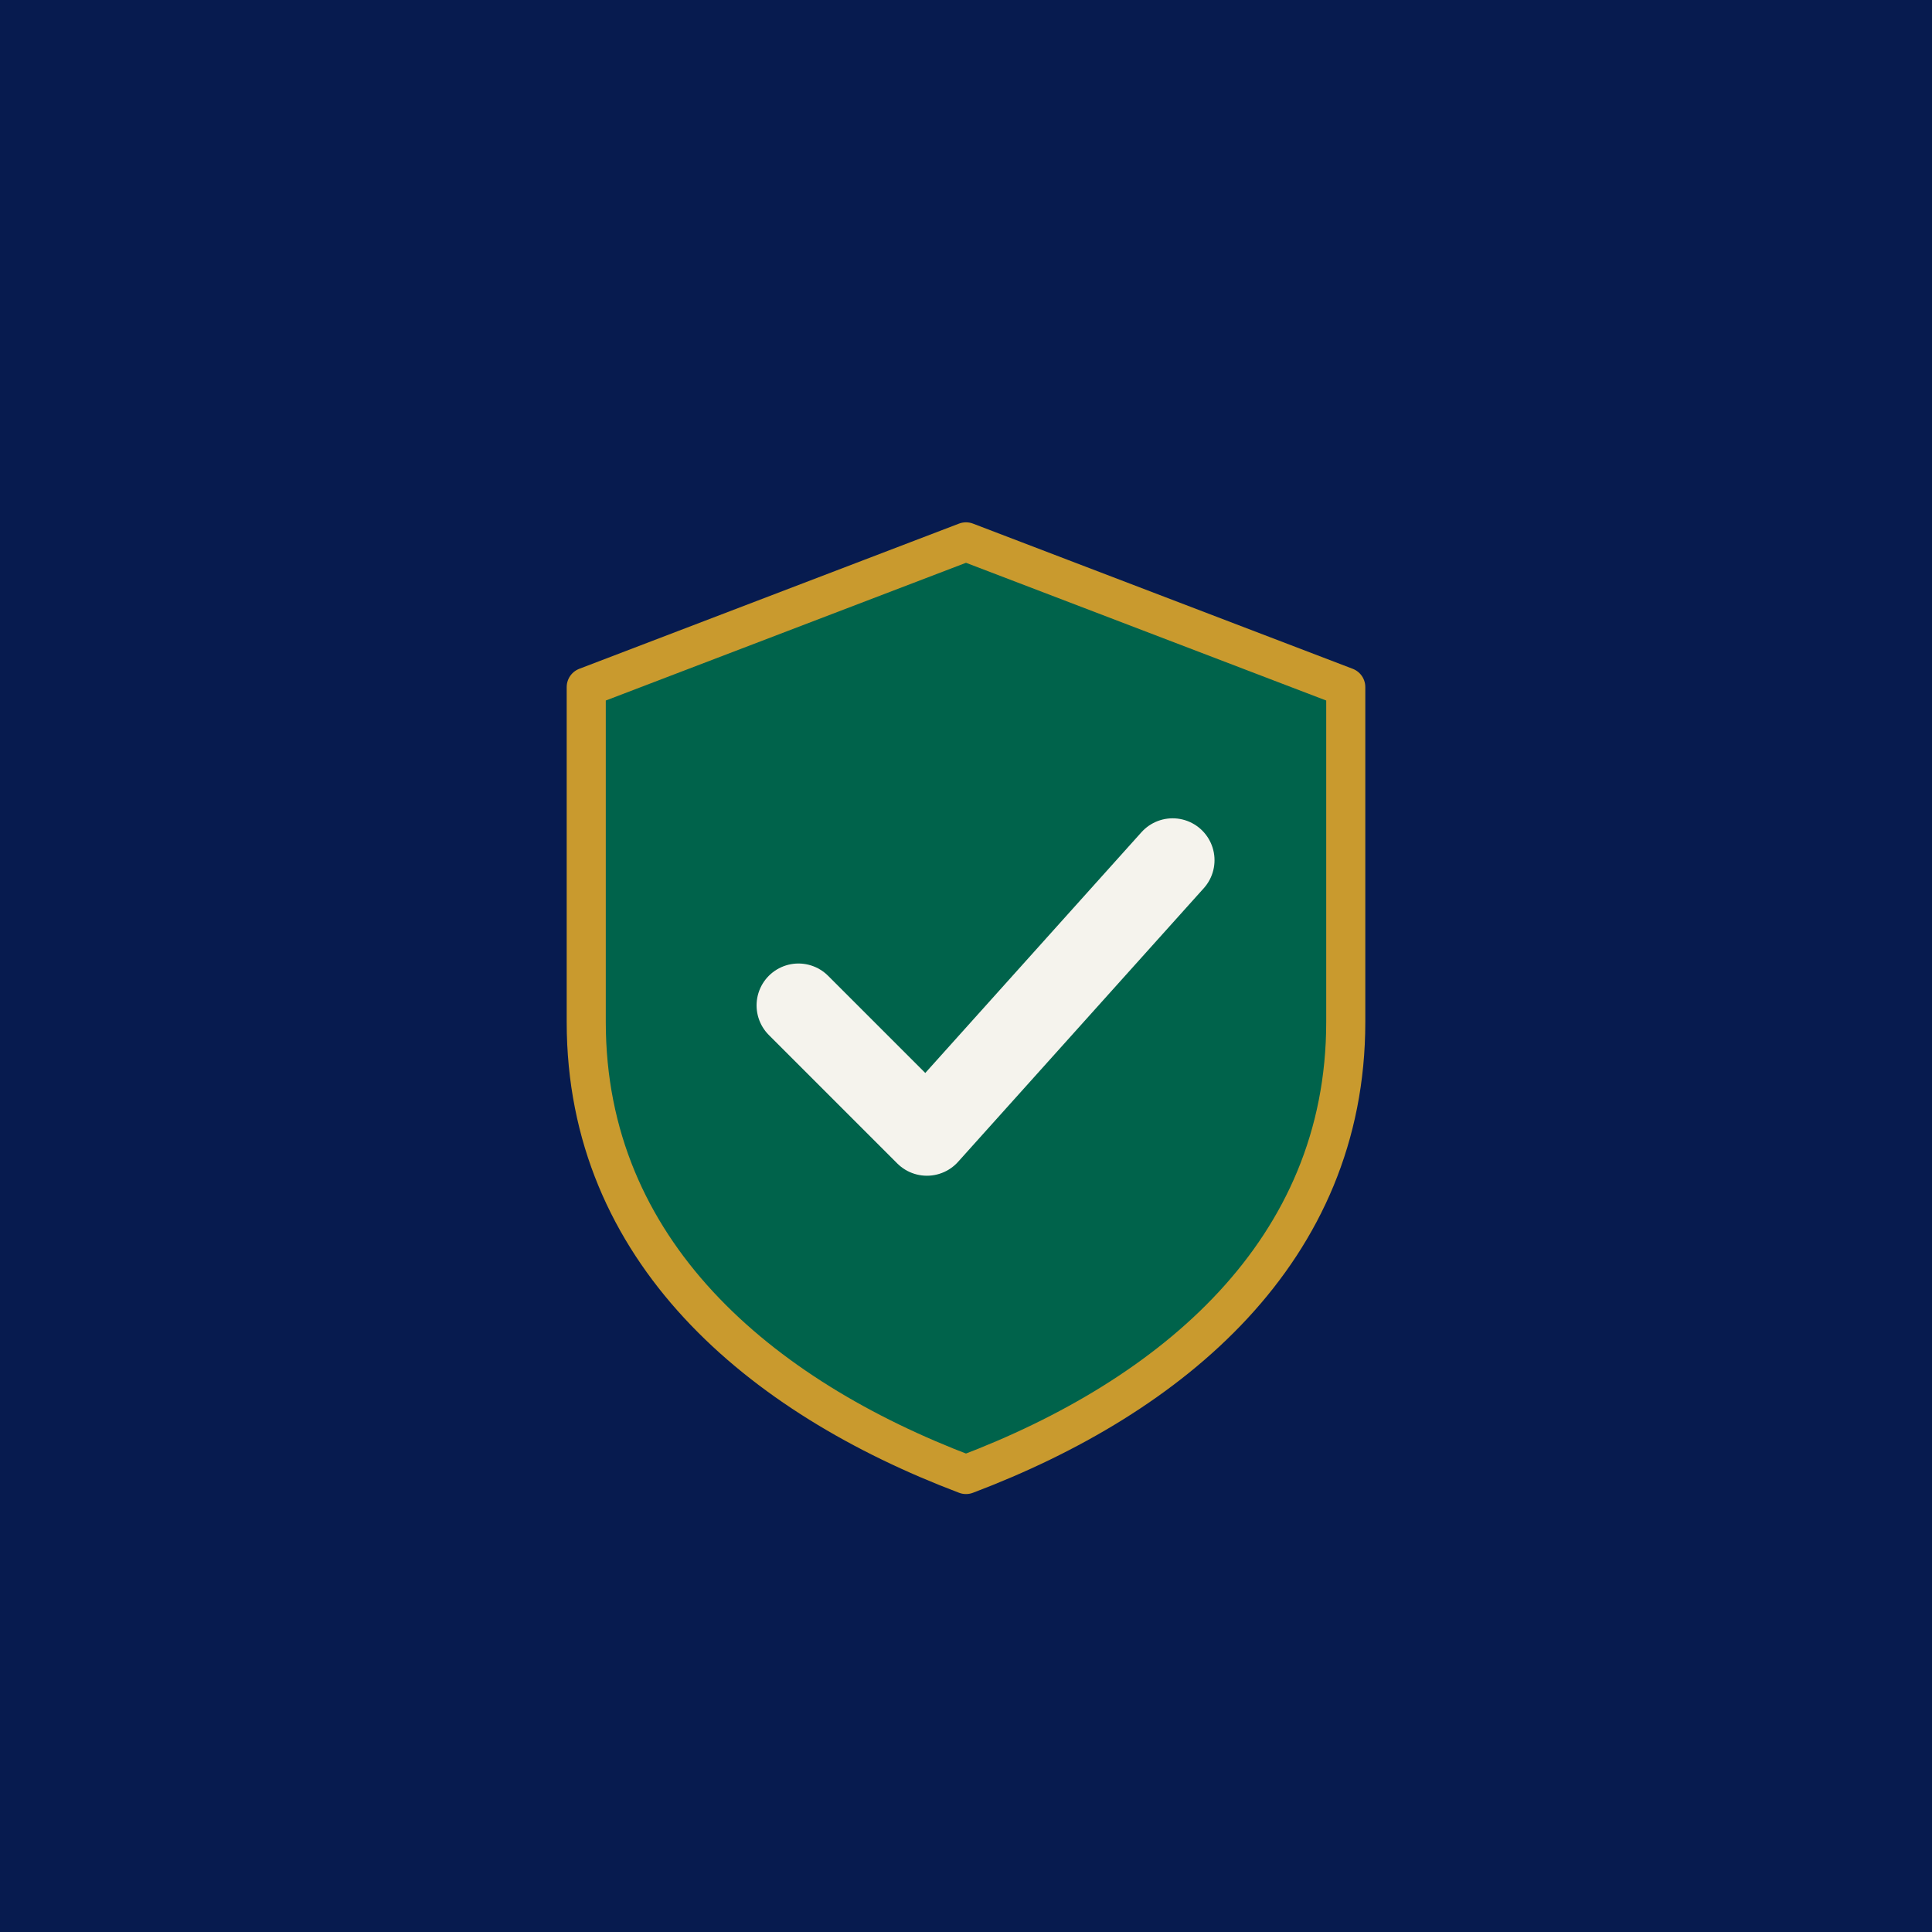
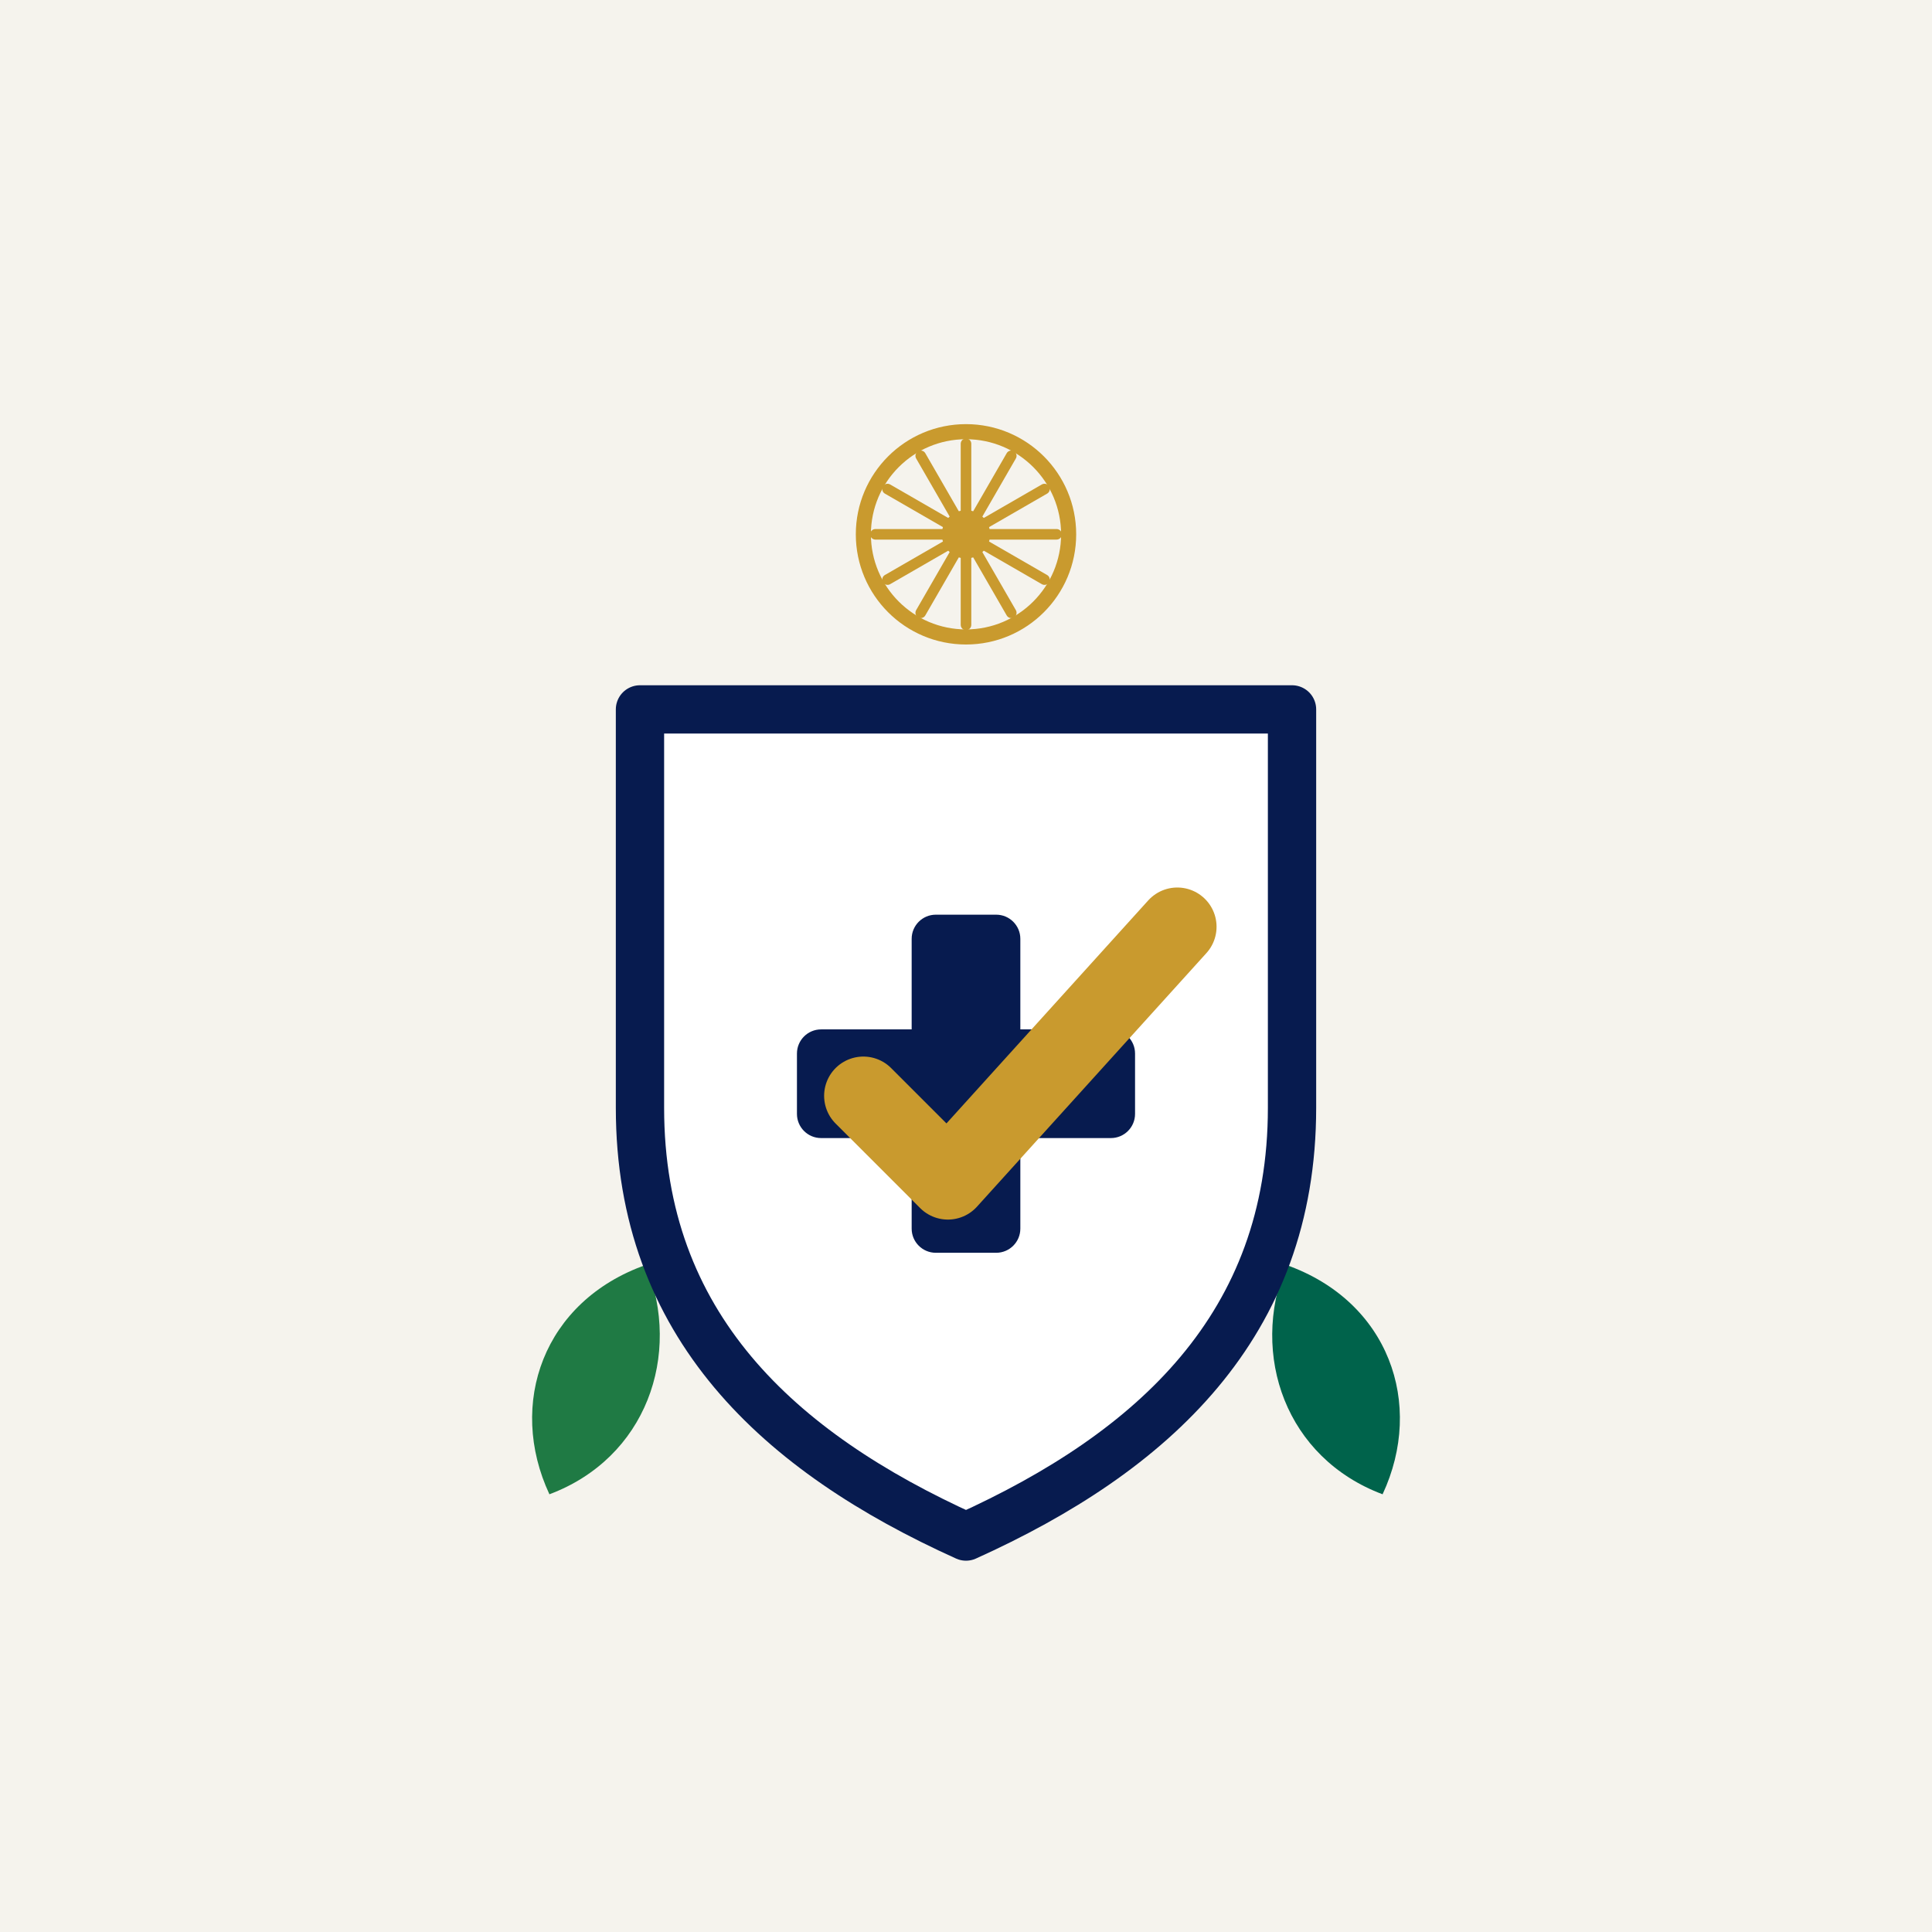
<svg xmlns="http://www.w3.org/2000/svg" width="512" height="512" viewBox="0 0 512 512">
-   <rect width="512" height="512" fill="#071B4F" />
-   <g transform="translate(256 262) scale(0.74) translate(-256 -256)">
-     <path d="M256 96 L392 148 V268 C392 350 330 402 256 430 C182 402 120 350 120 268 V148 Z" fill="#00634B" stroke="#C99A2E" stroke-width="14" stroke-linejoin="round" />
-     <path d="M196 262 L242 308 L330 210" fill="none" stroke="#F5F3ED" stroke-width="30" stroke-linecap="round" stroke-linejoin="round" />
+   <rect width="512" height="512" fill="#F5F3ED" />
+   <g transform="translate(256 268) scale(0.8) translate(-256 -268)">
+     <circle cx="256" cy="110" r="34" fill="none" stroke="#C99A2E" stroke-width="5" />
+     <g stroke="#C99A2E" stroke-width="3.5" stroke-linecap="round">
+       <line x1="256" y1="110" x2="286" y2="110" />
+       <line x1="256" y1="110" x2="282" y2="125" />
+       <line x1="256" y1="110" x2="271" y2="136" />
+       <line x1="256" y1="110" x2="256" y2="140" />
+       <line x1="256" y1="110" x2="241" y2="136" />
+       <line x1="256" y1="110" x2="230" y2="125" />
+       <line x1="256" y1="110" x2="226" y2="110" />
+       <line x1="256" y1="110" x2="230" y2="95" />
+       <line x1="256" y1="110" x2="241" y2="84" />
+       <line x1="256" y1="110" x2="256" y2="80" />
+       <line x1="256" y1="110" x2="271" y2="84" />
+       <line x1="256" y1="110" x2="282" y2="95" />
+     </g>
+     <circle cx="256" cy="110" r="8" fill="#C99A2E" />
+     <path d="M150 352 C116 364 104 398 118 428 C150 416 162 382 150 352 Z" fill="#1F7A44" />
+     <path d="M362 352 C396 364 408 398 394 428 C362 416 350 382 362 352 Z" fill="#00634B" />
+     <path d="M148 168 H364 V300 C364 372 318 414 256 442 C194 414 148 372 148 300 V168 Z" fill="#FFFFFF" stroke="#071B4F" stroke-width="16" stroke-linejoin="round" />
+     <rect x="238" y="236" width="36" height="112" rx="8" fill="#071B4F" />
+     <rect x="200" y="274" width="112" height="36" rx="8" fill="#071B4F" />
+     <path d="M222 296 L250 324 L326 240" fill="none" stroke="#C99A2E" stroke-width="26" stroke-linecap="round" stroke-linejoin="round" />
  </g>
</svg>
